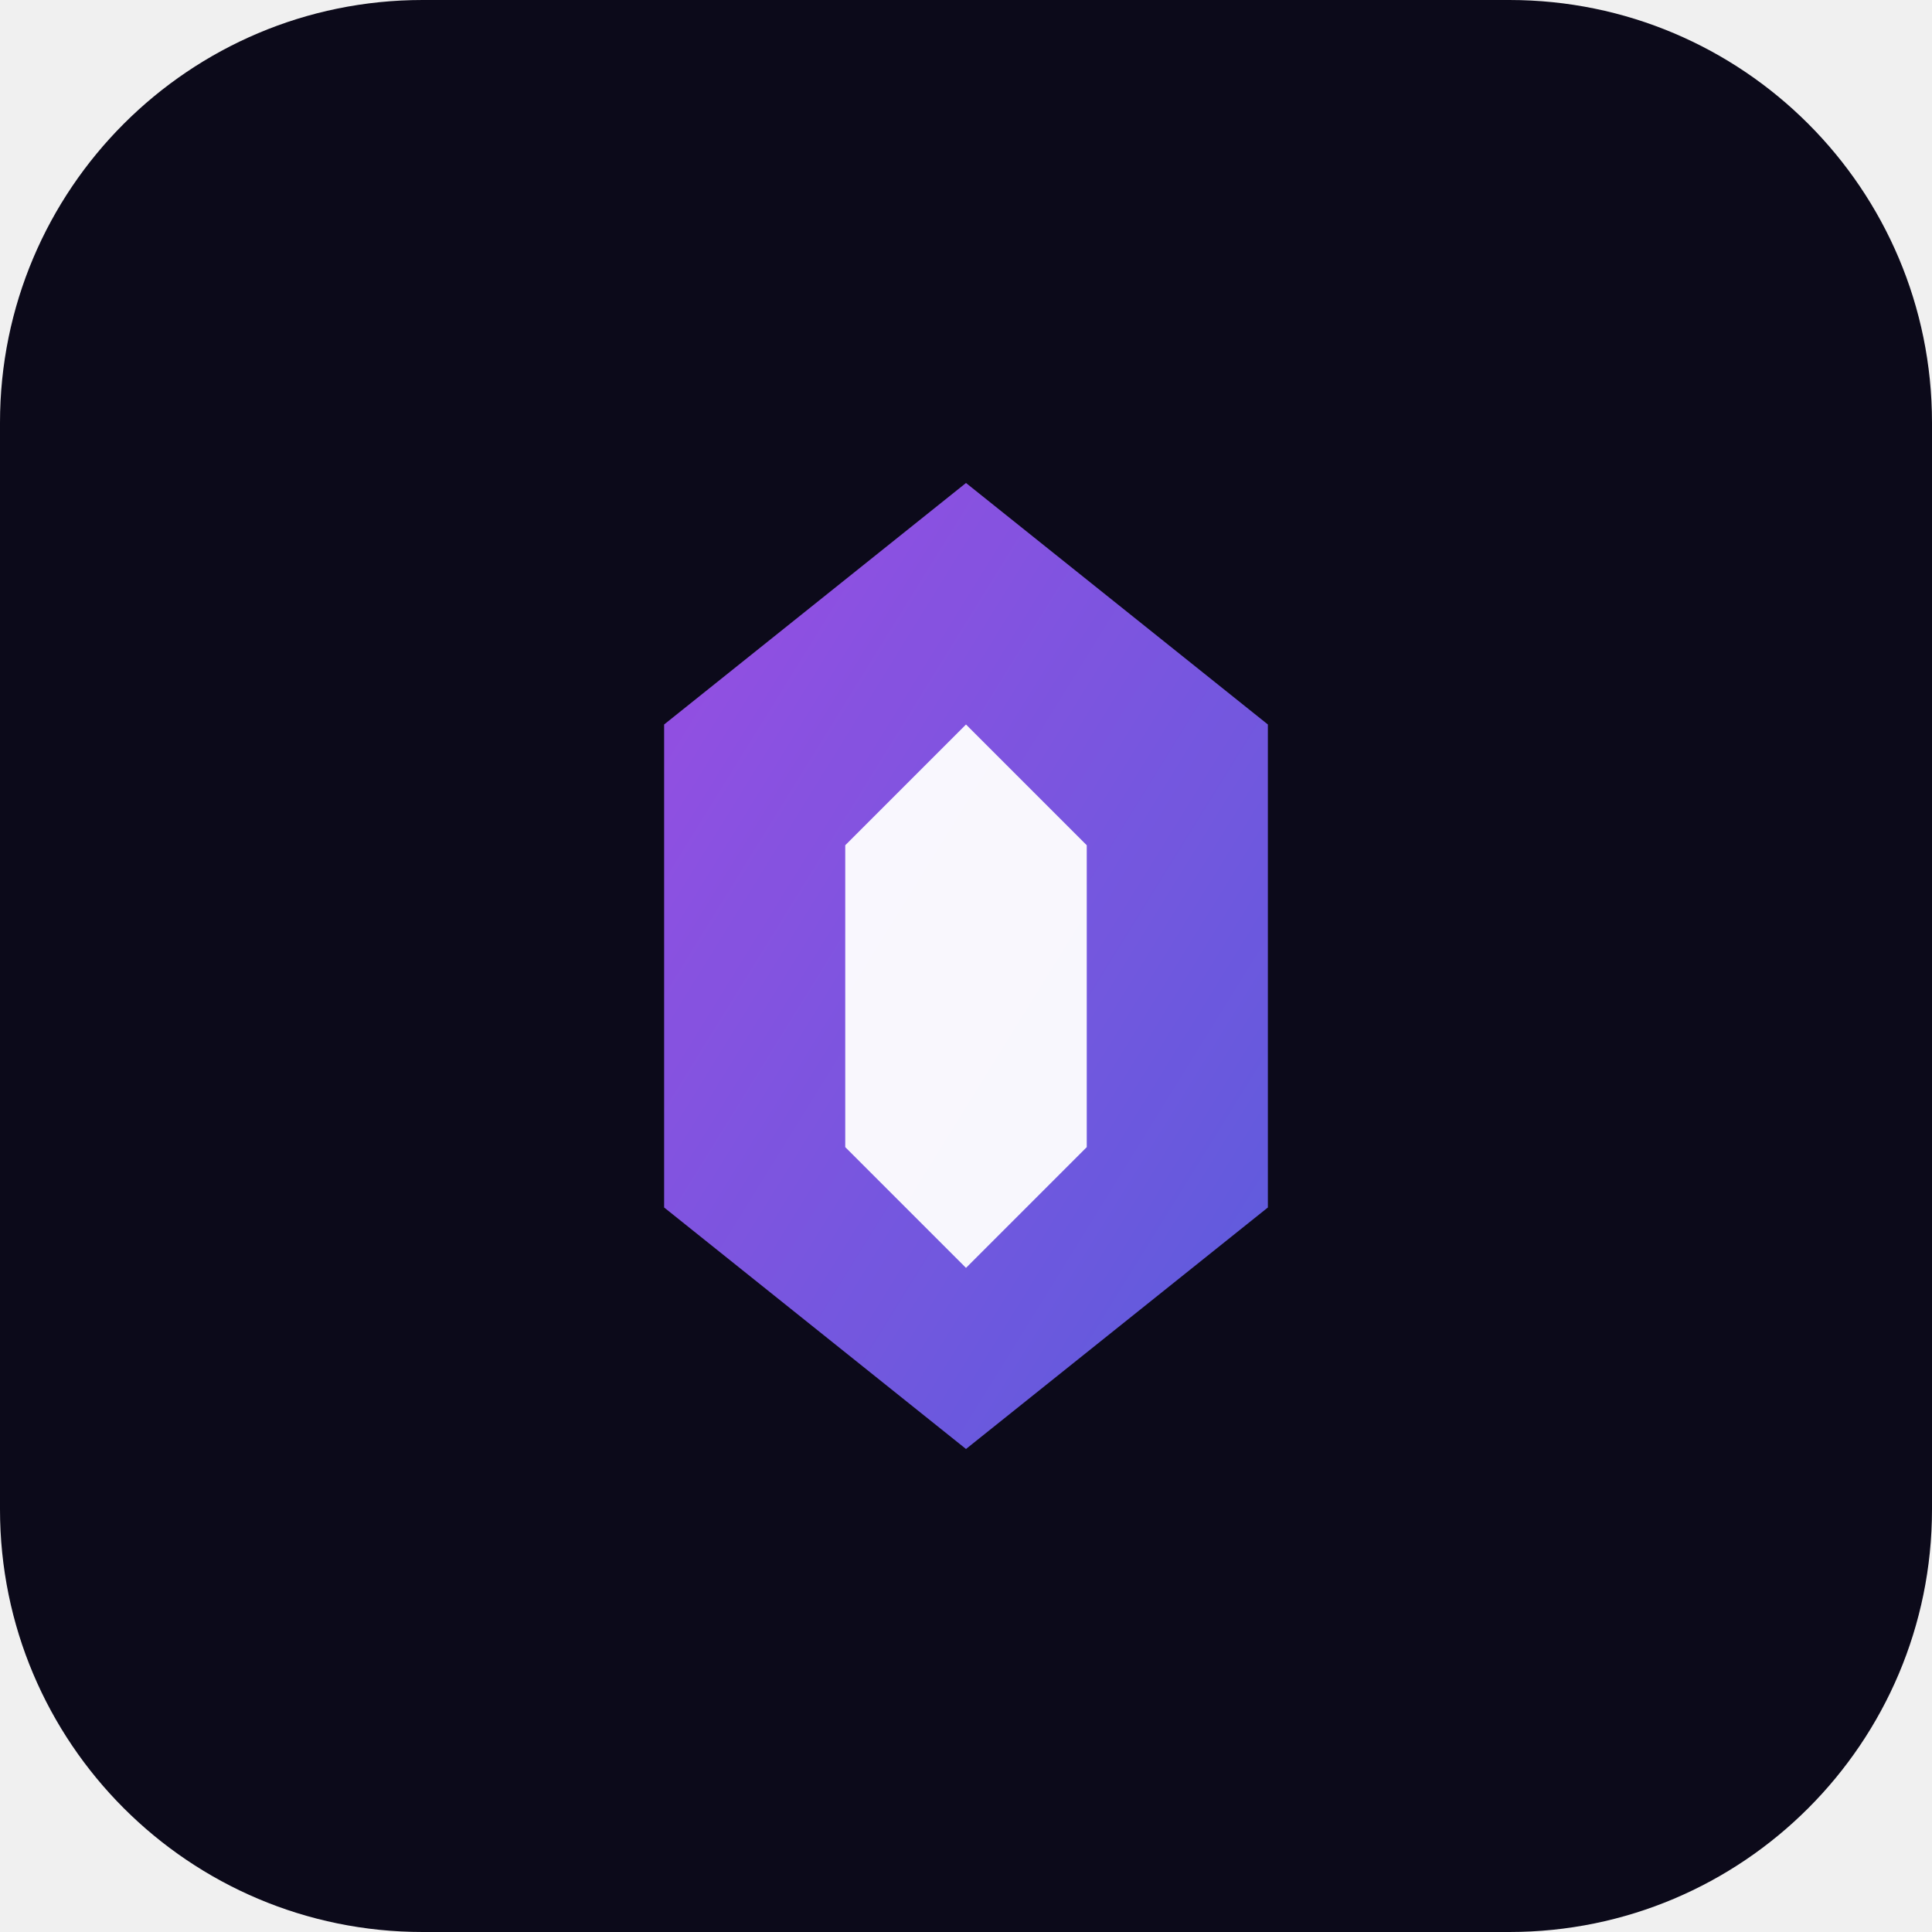
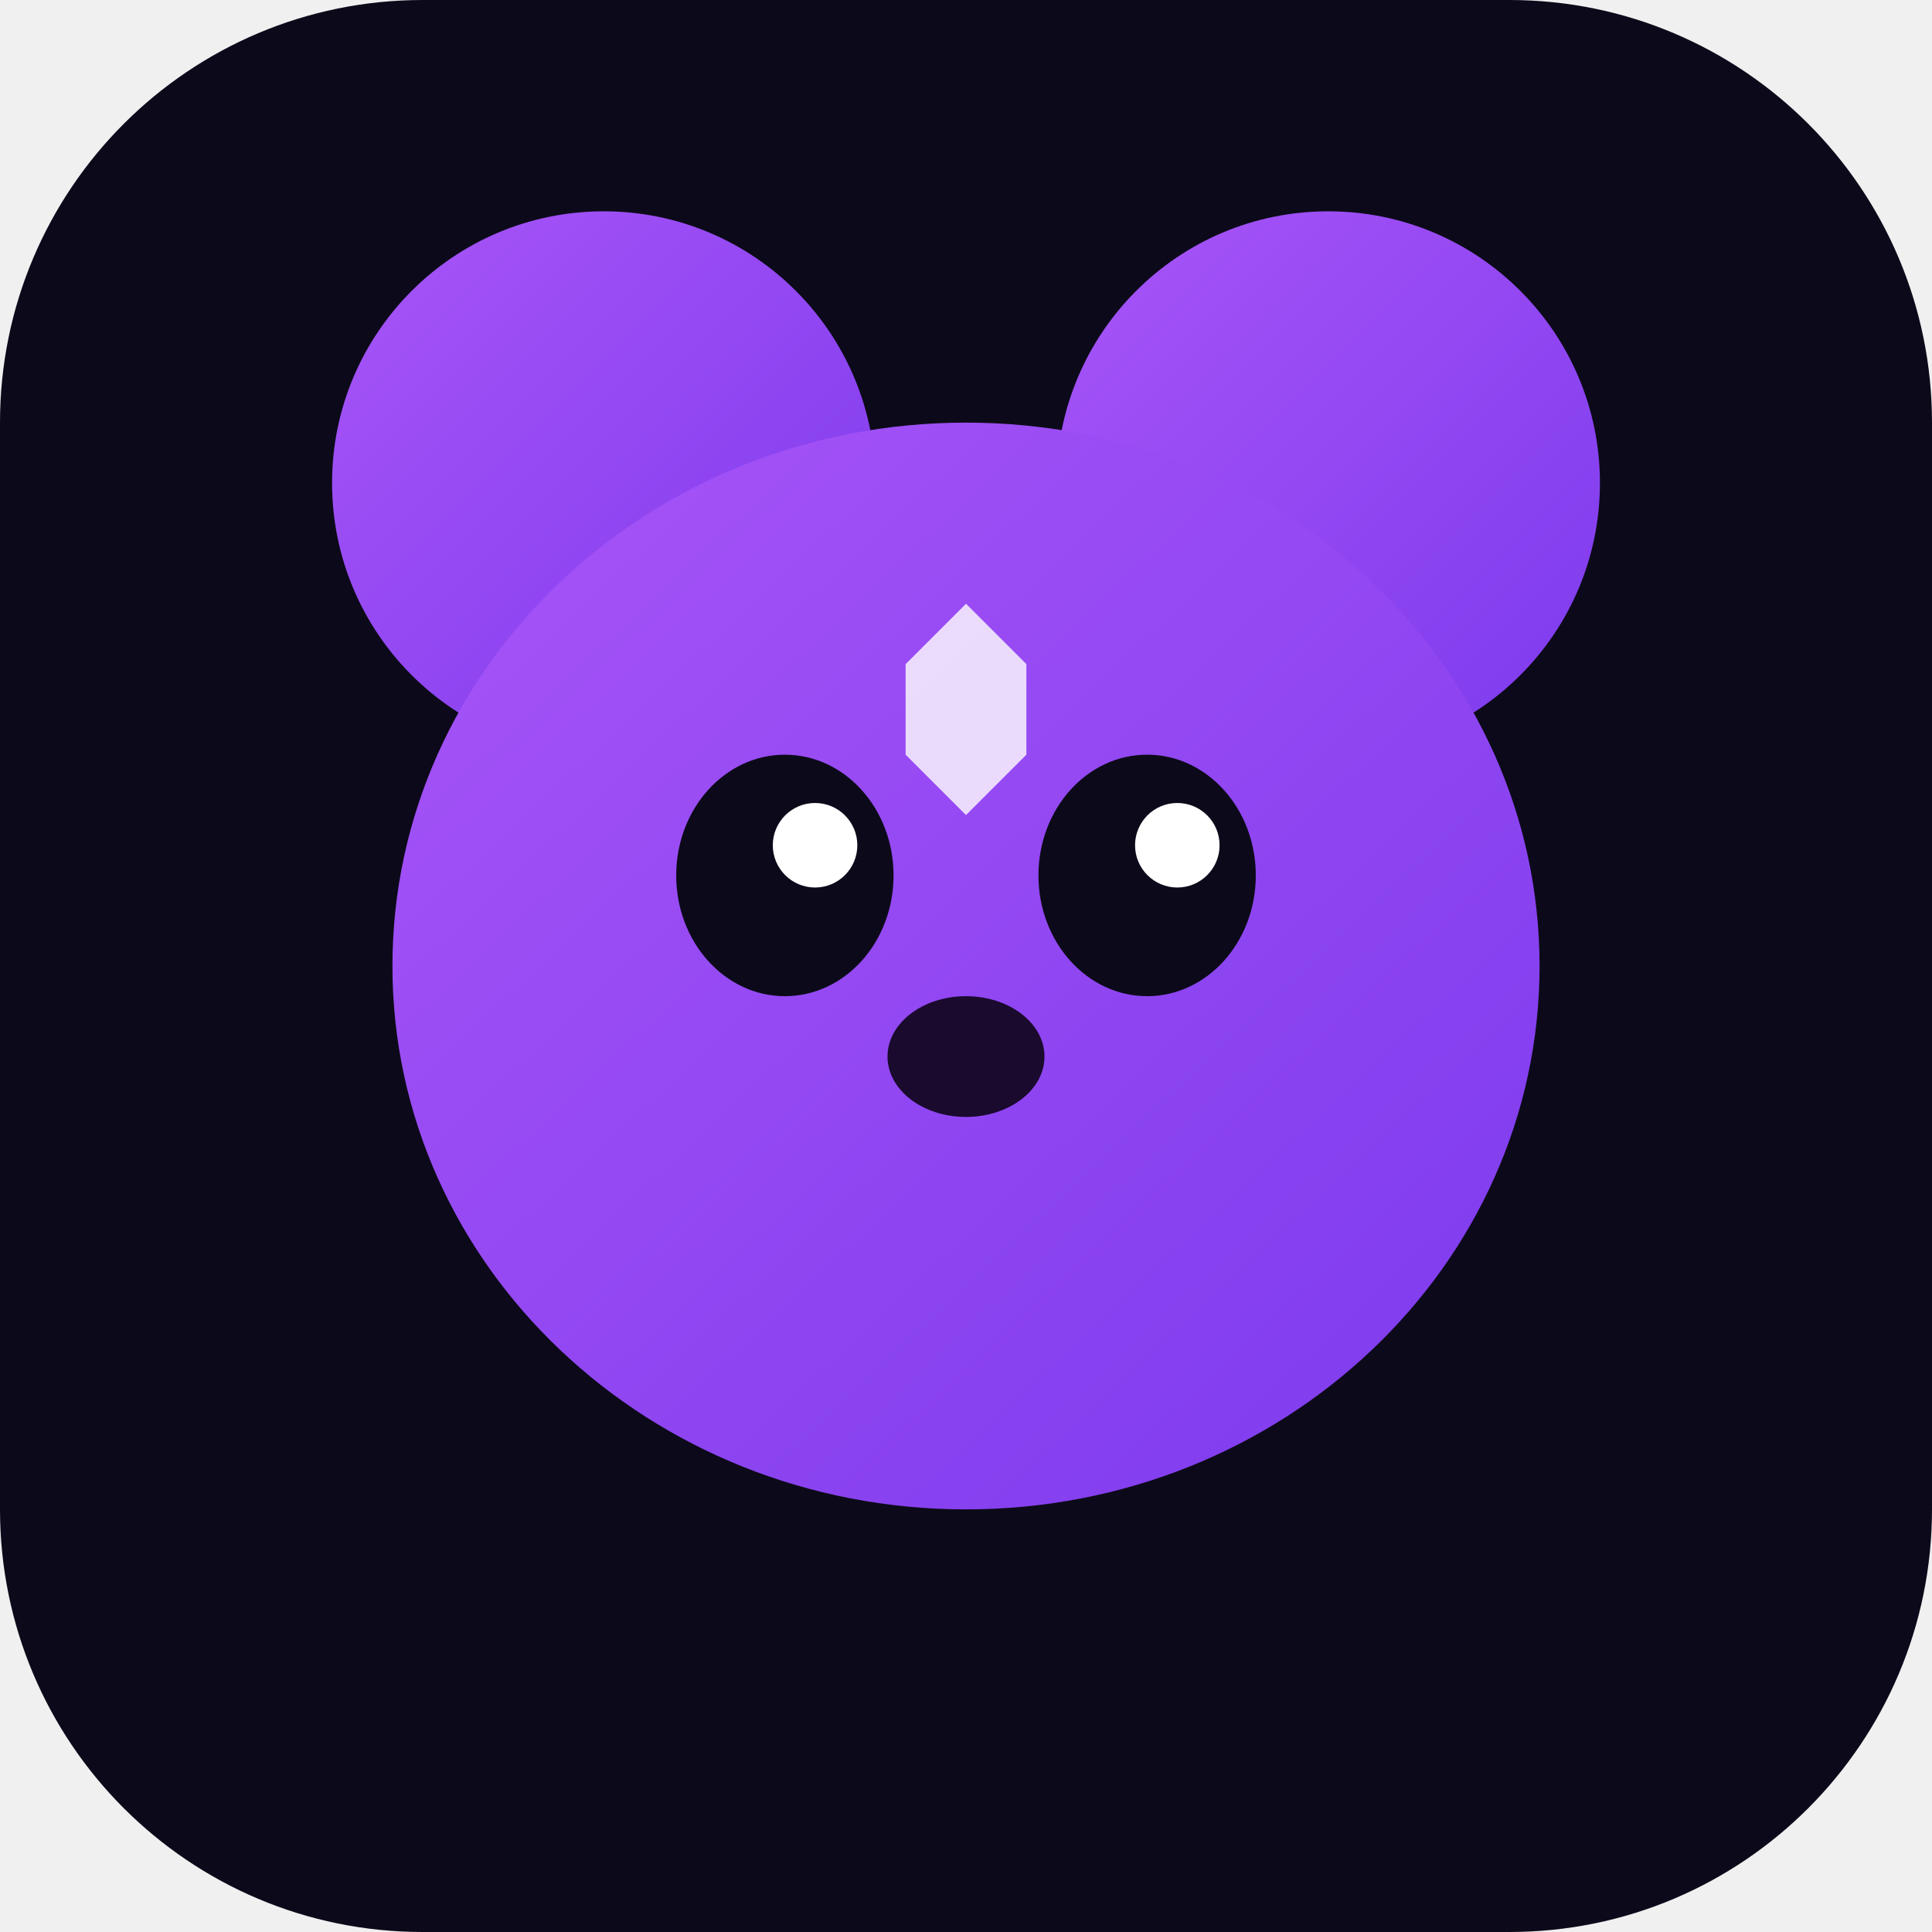
<svg xmlns="http://www.w3.org/2000/svg" viewBox="0 0 32 32">
  <defs>
-     <linearGradient id="g" x1="0%" y1="0%" x2="100%" y2="100%">
+     <linearGradient id="f" x1="0%" y1="0%" x2="100%" y2="100%">
      <stop offset="0%" style="stop-color:#a855f7" />
-       <stop offset="100%" style="stop-color:#6366f1" />
+       <stop offset="100%" style="stop-color:#7c3aed" />
    </linearGradient>
  </defs>
  <rect width="32" height="32" rx="7" fill="#0c0a1a" />
-   <path d="M11 12 L16 8 L21 12 L21 20 L16 24 L11 20 Z" fill="url(#g)" opacity="0.9" />
-   <path d="M14 14 L16 12 L18 14 L18 19 L16 21 L14 19 Z" fill="#fff" opacity="0.95" />
+   <circle cx="10" cy="8" r="4.5" fill="url(#f)" />
+   <circle cx="22" cy="8" r="4.5" fill="url(#f)" />
+   <ellipse cx="16" cy="16" rx="9.5" ry="9" fill="url(#f)" />
+   <ellipse cx="13" cy="14.5" rx="1.8" ry="2" fill="#0c0a1a" />
+   <ellipse cx="19" cy="14.5" rx="1.8" ry="2" fill="#0c0a1a" />
+   <circle cx="13.5" cy="14" r="0.7" fill="#fff" />
+   <circle cx="19.5" cy="14" r="0.7" fill="#fff" />
+   <ellipse cx="16" cy="17.5" rx="1.3" ry="1" fill="#1a0a2e" />
+   <path d="M15 11 L16 10 L17 11 L17 12.5 L16 13.5 L15 12.5 Z" fill="#fff" opacity="0.8" />
</svg>
